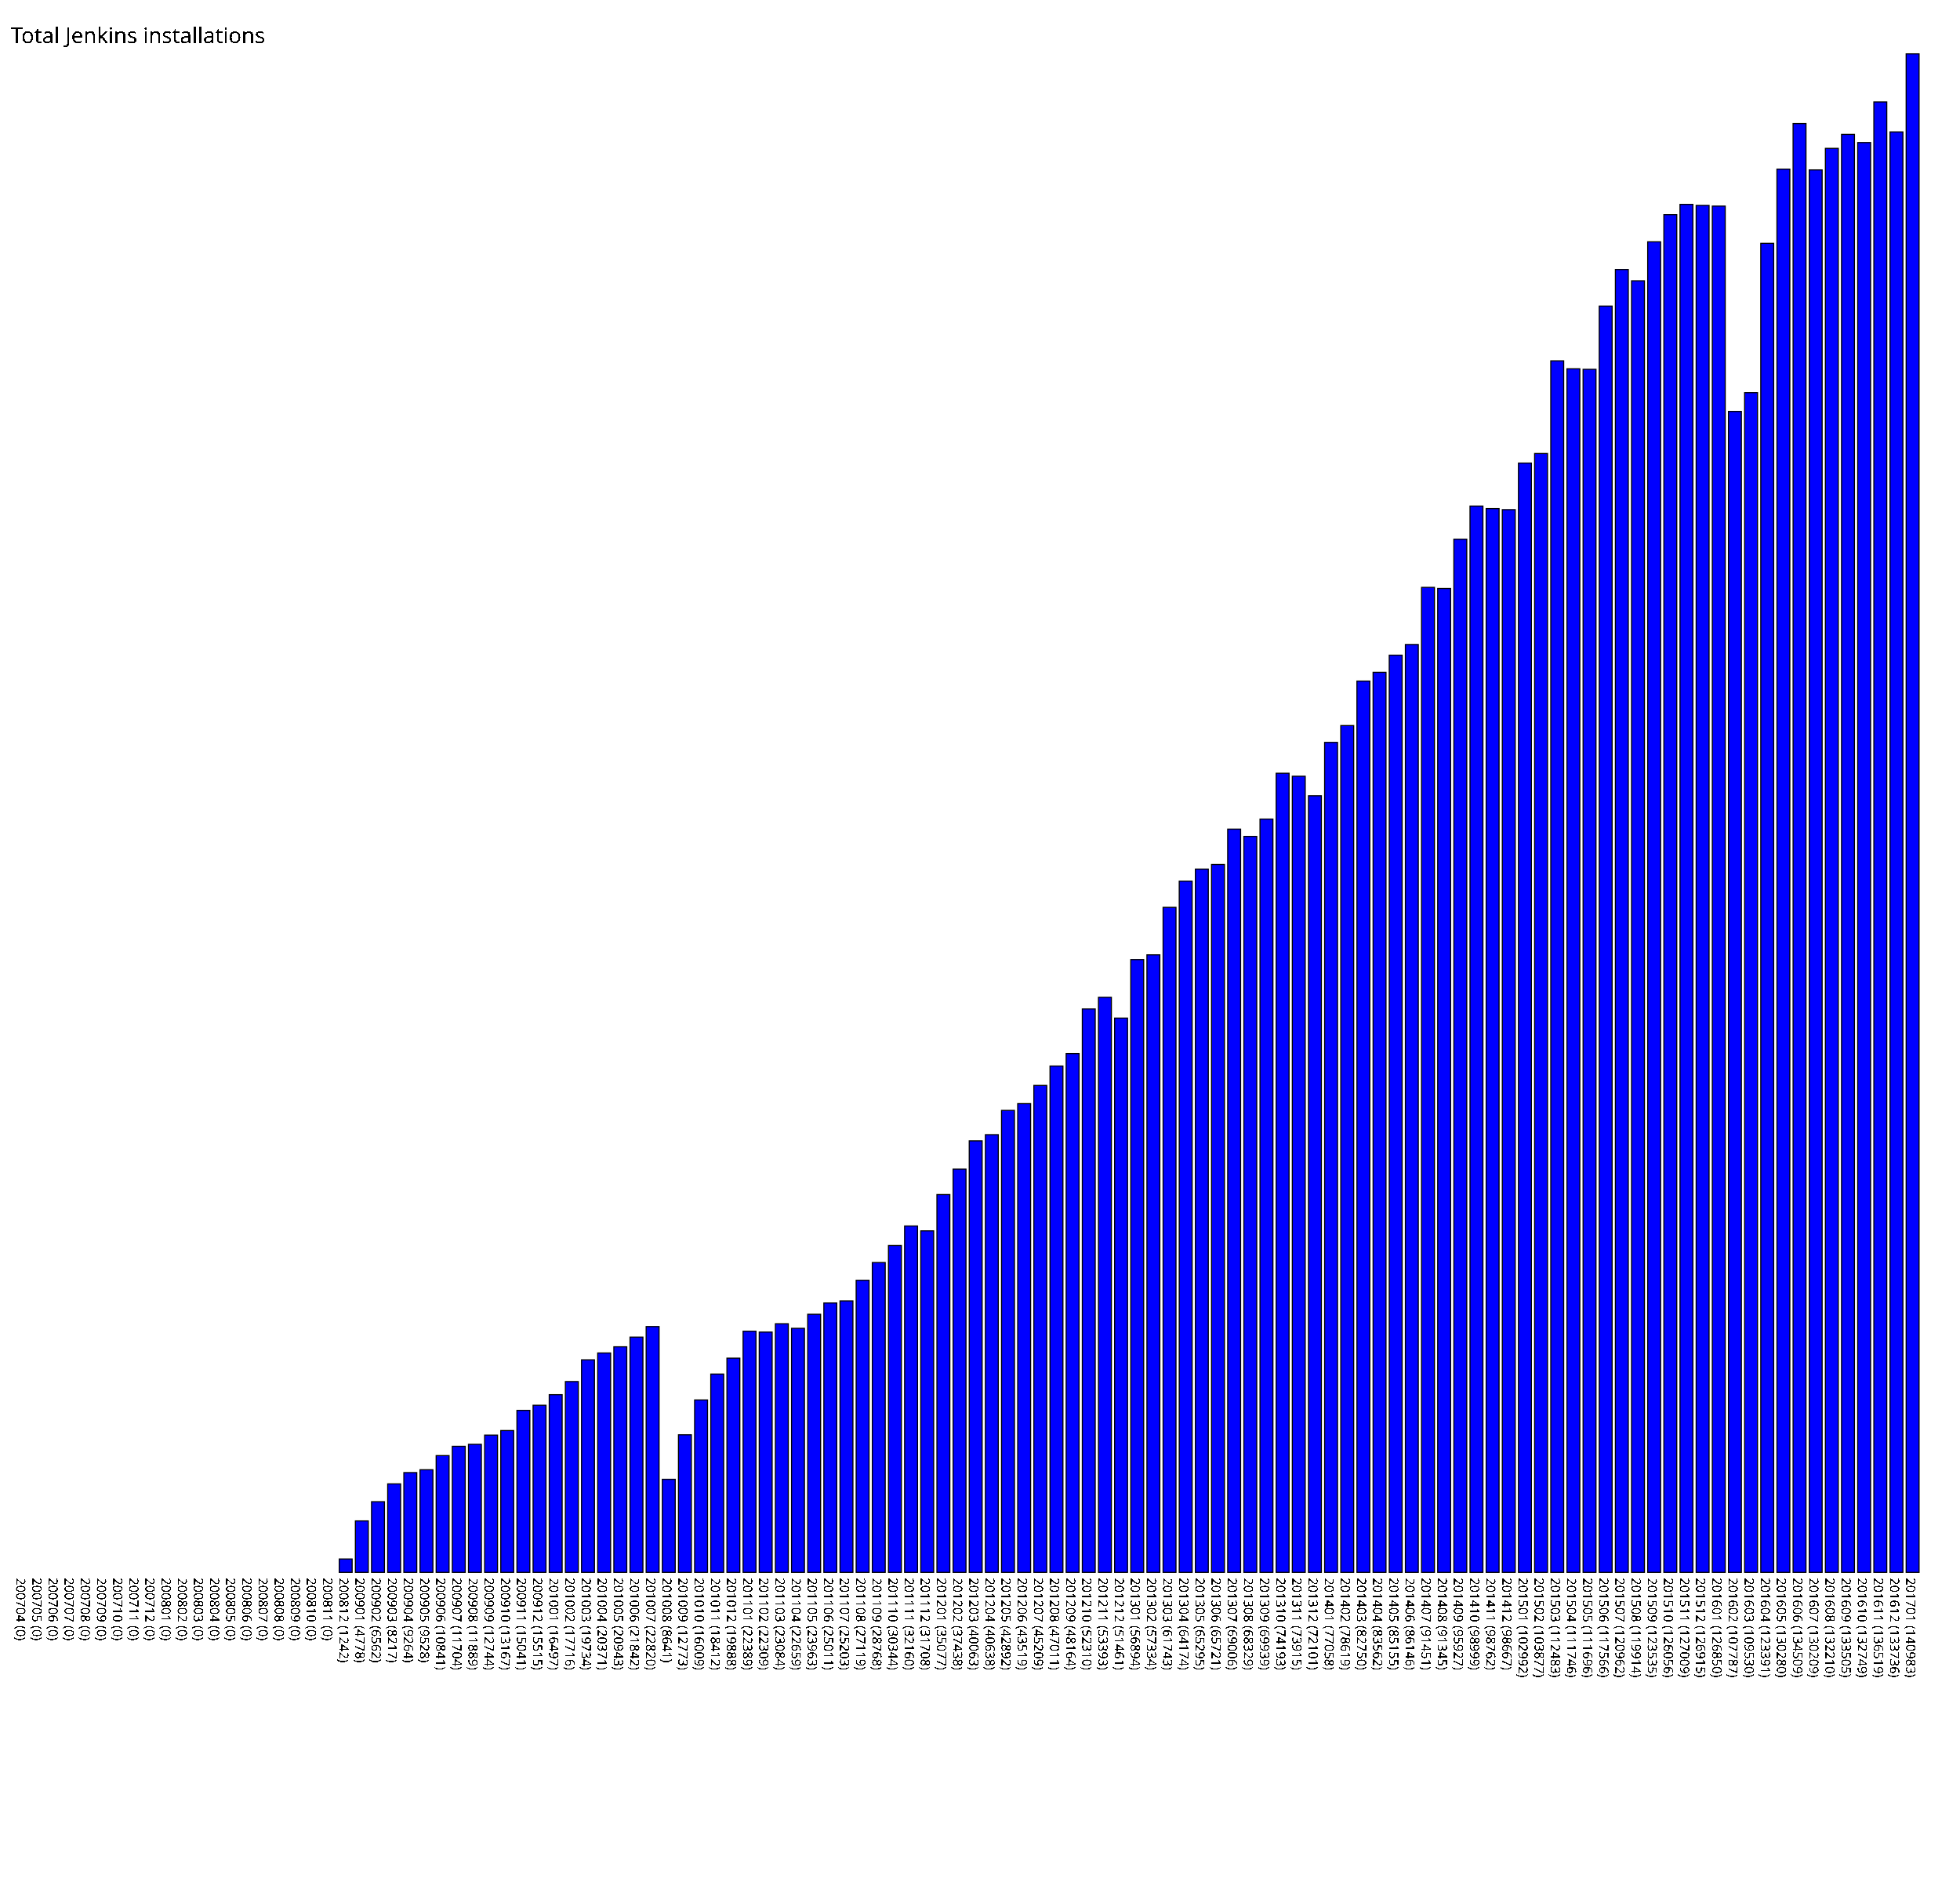
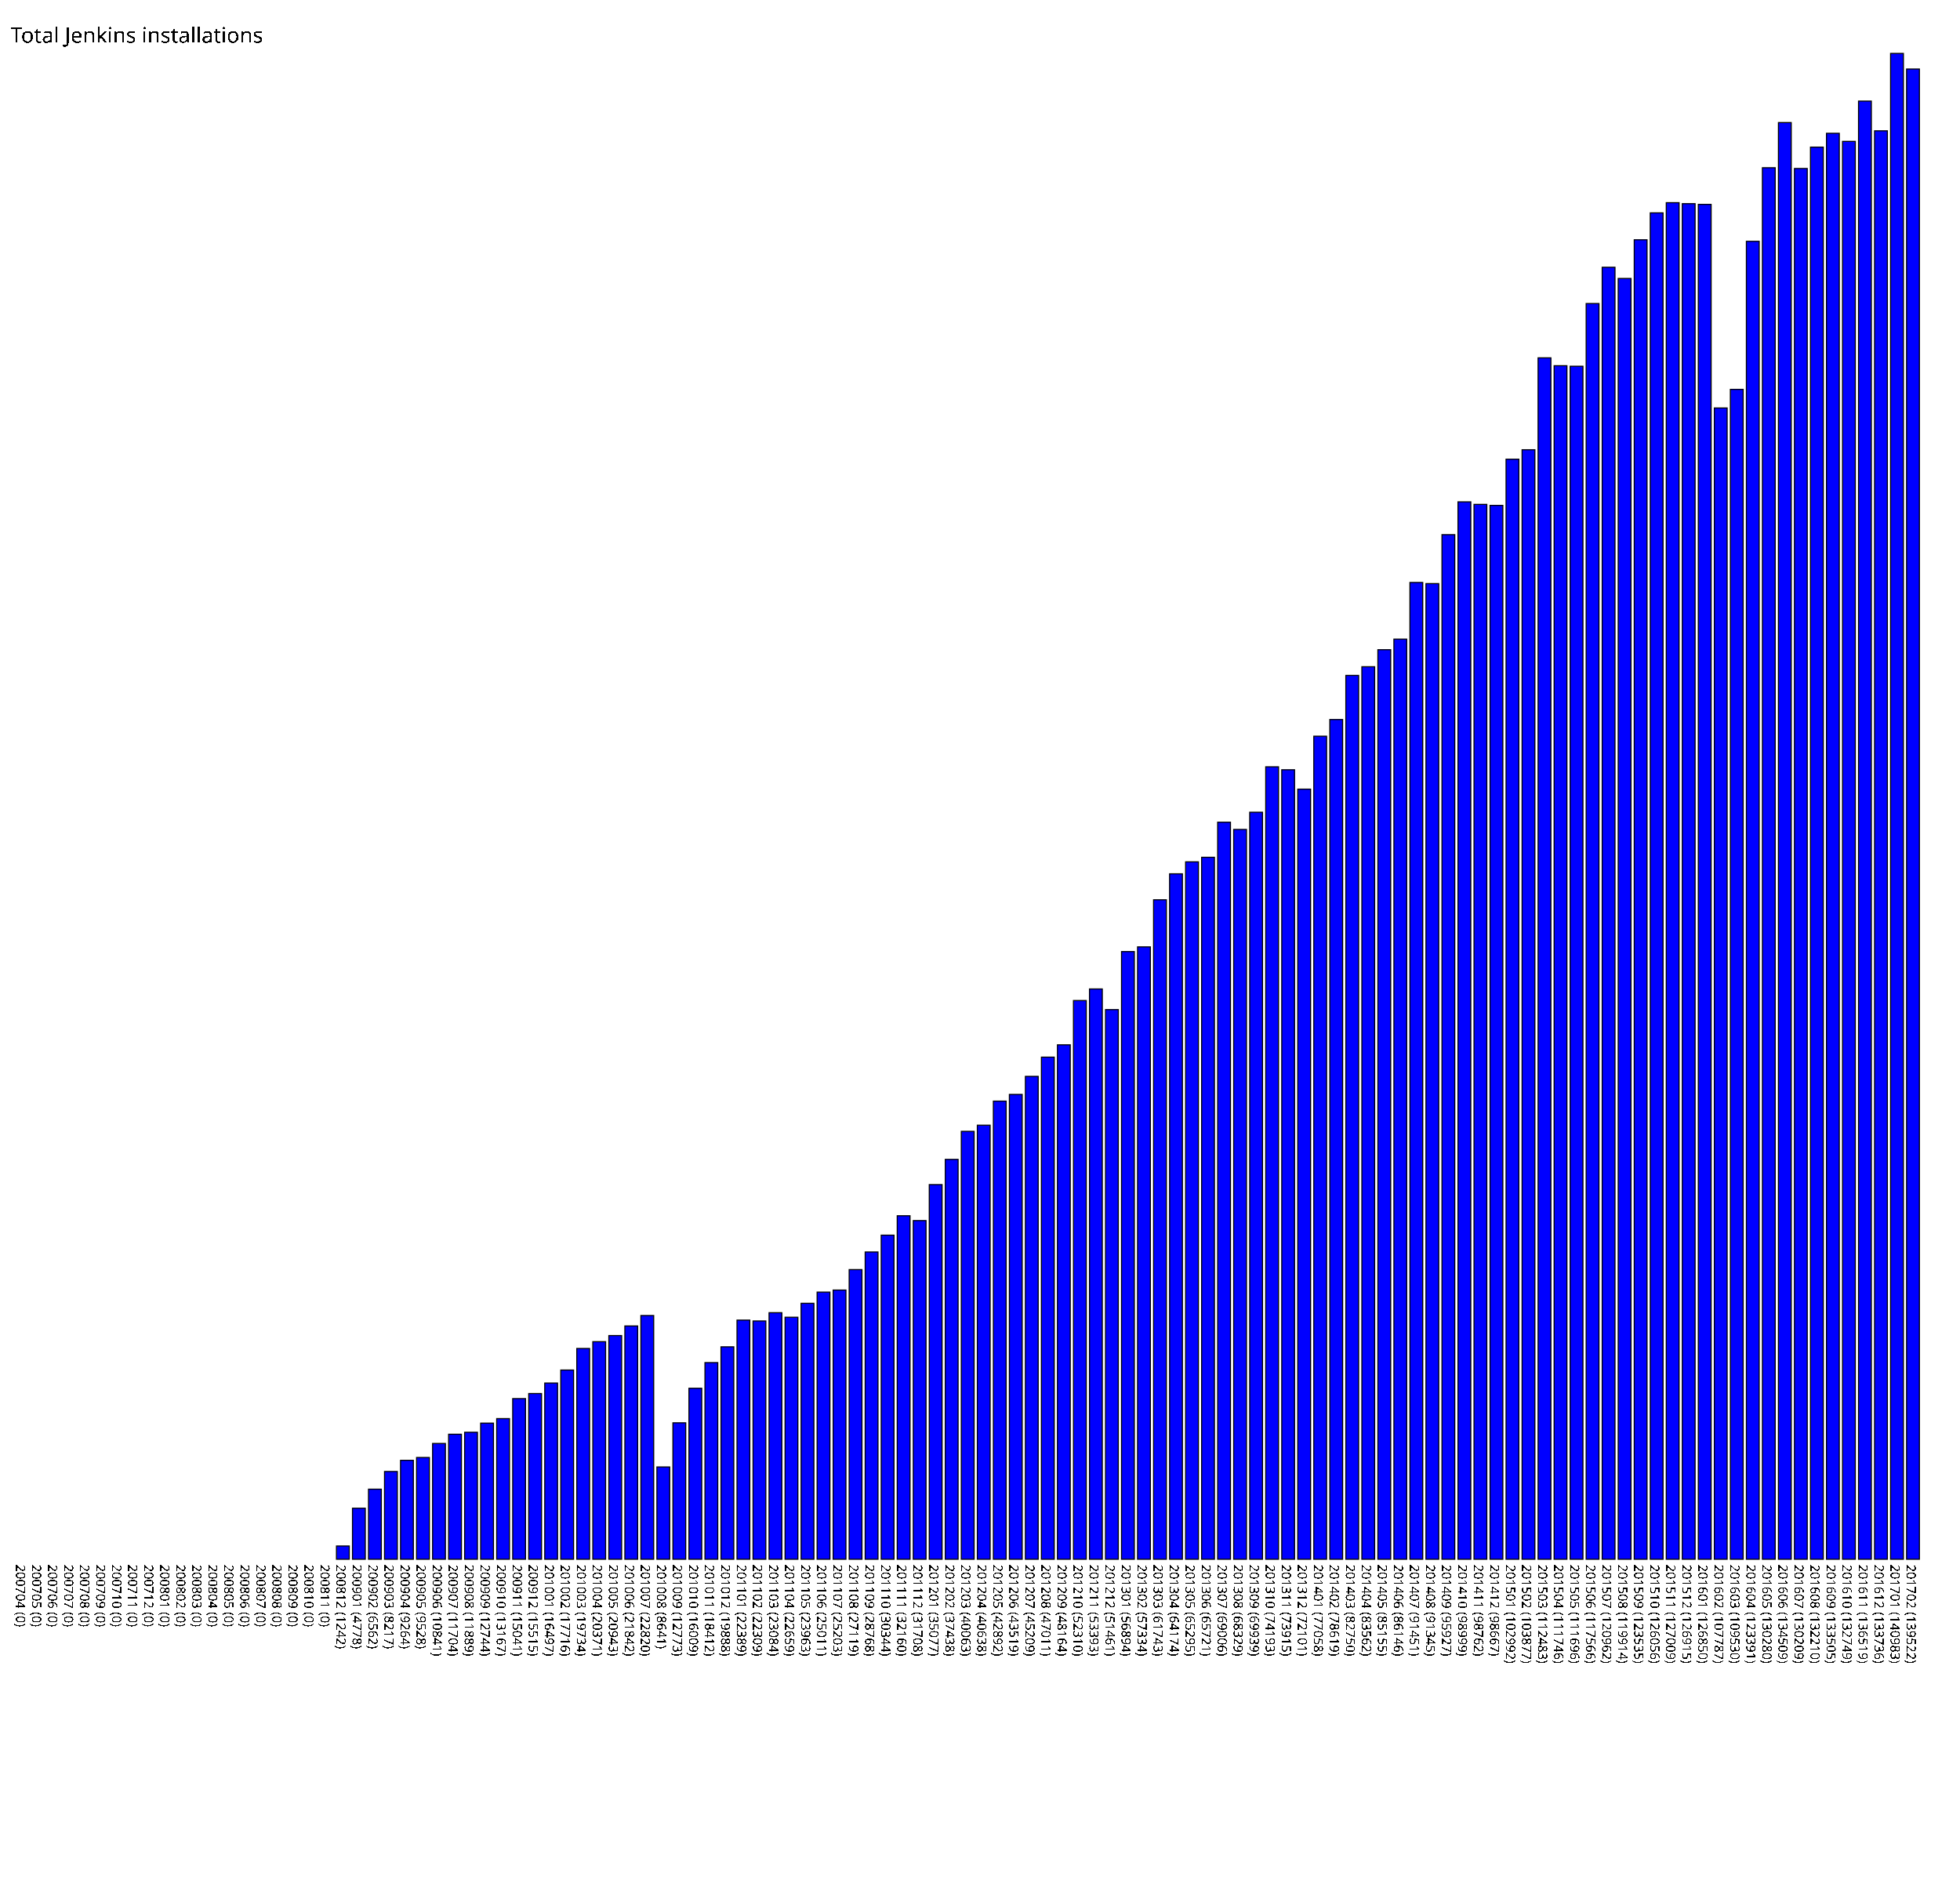
- <svg xmlns="http://www.w3.org/2000/svg" version="1.1" preserveAspectRatio="xMidYMid meet" viewBox="0 0 1820 1759.83">
+ <svg xmlns="http://www.w3.org/2000/svg" version="1.1" preserveAspectRatio="xMidYMid meet" viewBox="0 0 1835 1759.83">
  <rect fill="blue" height="0" stroke="black" width="12" x="15" y="1459.83" />
  <text x="15" y="1464.83" font-family="Tahoma" font-size="12" transform="rotate(90 15,1464.83)" text-rendering="optimizeSpeed" fill="#000000;">200704 (0)</text>
  <rect fill="blue" height="0" stroke="black" width="12" x="30" y="1459.83" />
  <text x="30" y="1464.83" font-family="Tahoma" font-size="12" transform="rotate(90 30,1464.83)" text-rendering="optimizeSpeed" fill="#000000;">200705 (0)</text>
  <rect fill="blue" height="0" stroke="black" width="12" x="45" y="1459.83" />
  <text x="45" y="1464.83" font-family="Tahoma" font-size="12" transform="rotate(90 45,1464.83)" text-rendering="optimizeSpeed" fill="#000000;">200706 (0)</text>
  <rect fill="blue" height="0" stroke="black" width="12" x="60" y="1459.83" />
  <text x="60" y="1464.83" font-family="Tahoma" font-size="12" transform="rotate(90 60,1464.83)" text-rendering="optimizeSpeed" fill="#000000;">200707 (0)</text>
  <rect fill="blue" height="0" stroke="black" width="12" x="75" y="1459.83" />
  <text x="75" y="1464.83" font-family="Tahoma" font-size="12" transform="rotate(90 75,1464.83)" text-rendering="optimizeSpeed" fill="#000000;">200708 (0)</text>
  <rect fill="blue" height="0" stroke="black" width="12" x="90" y="1459.83" />
  <text x="90" y="1464.83" font-family="Tahoma" font-size="12" transform="rotate(90 90,1464.83)" text-rendering="optimizeSpeed" fill="#000000;">200709 (0)</text>
  <rect fill="blue" height="0" stroke="black" width="12" x="105" y="1459.83" />
  <text x="105" y="1464.83" font-family="Tahoma" font-size="12" transform="rotate(90 105,1464.83)" text-rendering="optimizeSpeed" fill="#000000;">200710 (0)</text>
  <rect fill="blue" height="0" stroke="black" width="12" x="120" y="1459.83" />
  <text x="120" y="1464.83" font-family="Tahoma" font-size="12" transform="rotate(90 120,1464.83)" text-rendering="optimizeSpeed" fill="#000000;">200711 (0)</text>
  <rect fill="blue" height="0" stroke="black" width="12" x="135" y="1459.83" />
  <text x="135" y="1464.83" font-family="Tahoma" font-size="12" transform="rotate(90 135,1464.83)" text-rendering="optimizeSpeed" fill="#000000;">200712 (0)</text>
  <rect fill="blue" height="0" stroke="black" width="12" x="150" y="1459.83" />
  <text x="150" y="1464.83" font-family="Tahoma" font-size="12" transform="rotate(90 150,1464.83)" text-rendering="optimizeSpeed" fill="#000000;">200801 (0)</text>
  <rect fill="blue" height="0" stroke="black" width="12" x="165" y="1459.83" />
  <text x="165" y="1464.83" font-family="Tahoma" font-size="12" transform="rotate(90 165,1464.83)" text-rendering="optimizeSpeed" fill="#000000;">200802 (0)</text>
  <rect fill="blue" height="0" stroke="black" width="12" x="180" y="1459.83" />
  <text x="180" y="1464.83" font-family="Tahoma" font-size="12" transform="rotate(90 180,1464.83)" text-rendering="optimizeSpeed" fill="#000000;">200803 (0)</text>
  <rect fill="blue" height="0" stroke="black" width="12" x="195" y="1459.83" />
  <text x="195" y="1464.83" font-family="Tahoma" font-size="12" transform="rotate(90 195,1464.83)" text-rendering="optimizeSpeed" fill="#000000;">200804 (0)</text>
  <rect fill="blue" height="0" stroke="black" width="12" x="210" y="1459.83" />
  <text x="210" y="1464.83" font-family="Tahoma" font-size="12" transform="rotate(90 210,1464.83)" text-rendering="optimizeSpeed" fill="#000000;">200805 (0)</text>
  <rect fill="blue" height="0" stroke="black" width="12" x="225" y="1459.83" />
  <text x="225" y="1464.83" font-family="Tahoma" font-size="12" transform="rotate(90 225,1464.83)" text-rendering="optimizeSpeed" fill="#000000;">200806 (0)</text>
  <rect fill="blue" height="0" stroke="black" width="12" x="240" y="1459.83" />
  <text x="240" y="1464.83" font-family="Tahoma" font-size="12" transform="rotate(90 240,1464.83)" text-rendering="optimizeSpeed" fill="#000000;">200807 (0)</text>
  <rect fill="blue" height="0" stroke="black" width="12" x="255" y="1459.83" />
  <text x="255" y="1464.83" font-family="Tahoma" font-size="12" transform="rotate(90 255,1464.83)" text-rendering="optimizeSpeed" fill="#000000;">200808 (0)</text>
  <rect fill="blue" height="0" stroke="black" width="12" x="270" y="1459.83" />
  <text x="270" y="1464.83" font-family="Tahoma" font-size="12" transform="rotate(90 270,1464.83)" text-rendering="optimizeSpeed" fill="#000000;">200809 (0)</text>
  <rect fill="blue" height="0" stroke="black" width="12" x="285" y="1459.83" />
  <text x="285" y="1464.83" font-family="Tahoma" font-size="12" transform="rotate(90 285,1464.83)" text-rendering="optimizeSpeed" fill="#000000;">200810 (0)</text>
  <rect fill="blue" height="0" stroke="black" width="12" x="300" y="1459.83" />
  <text x="300" y="1464.83" font-family="Tahoma" font-size="12" transform="rotate(90 300,1464.83)" text-rendering="optimizeSpeed" fill="#000000;">200811 (0)</text>
  <rect fill="blue" height="12.42" stroke="black" width="12" x="315" y="1447.41" />
  <text x="315" y="1464.83" font-family="Tahoma" font-size="12" transform="rotate(90 315,1464.83)" text-rendering="optimizeSpeed" fill="#000000;">200812 (1242)</text>
  <rect fill="blue" height="47.78" stroke="black" width="12" x="330" y="1412.05" />
  <text x="330" y="1464.83" font-family="Tahoma" font-size="12" transform="rotate(90 330,1464.83)" text-rendering="optimizeSpeed" fill="#000000;">200901 (4778)</text>
  <rect fill="blue" height="65.62" stroke="black" width="12" x="345" y="1394.21" />
  <text x="345" y="1464.83" font-family="Tahoma" font-size="12" transform="rotate(90 345,1464.83)" text-rendering="optimizeSpeed" fill="#000000;">200902 (6562)</text>
  <rect fill="blue" height="82.17" stroke="black" width="12" x="360" y="1377.66" />
  <text x="360" y="1464.83" font-family="Tahoma" font-size="12" transform="rotate(90 360,1464.83)" text-rendering="optimizeSpeed" fill="#000000;">200903 (8217)</text>
  <rect fill="blue" height="92.64" stroke="black" width="12" x="375" y="1367.19" />
  <text x="375" y="1464.83" font-family="Tahoma" font-size="12" transform="rotate(90 375,1464.83)" text-rendering="optimizeSpeed" fill="#000000;">200904 (9264)</text>
  <rect fill="blue" height="95.28" stroke="black" width="12" x="390" y="1364.55" />
  <text x="390" y="1464.83" font-family="Tahoma" font-size="12" transform="rotate(90 390,1464.83)" text-rendering="optimizeSpeed" fill="#000000;">200905 (9528)</text>
  <rect fill="blue" height="108.41" stroke="black" width="12" x="405" y="1351.42" />
  <text x="405" y="1464.83" font-family="Tahoma" font-size="12" transform="rotate(90 405,1464.83)" text-rendering="optimizeSpeed" fill="#000000;">200906 (10841)</text>
  <rect fill="blue" height="117.04" stroke="black" width="12" x="420" y="1342.79" />
  <text x="420" y="1464.83" font-family="Tahoma" font-size="12" transform="rotate(90 420,1464.83)" text-rendering="optimizeSpeed" fill="#000000;">200907 (11704)</text>
  <rect fill="blue" height="118.89" stroke="black" width="12" x="435" y="1340.94" />
  <text x="435" y="1464.83" font-family="Tahoma" font-size="12" transform="rotate(90 435,1464.83)" text-rendering="optimizeSpeed" fill="#000000;">200908 (11889)</text>
  <rect fill="blue" height="127.44" stroke="black" width="12" x="450" y="1332.39" />
  <text x="450" y="1464.83" font-family="Tahoma" font-size="12" transform="rotate(90 450,1464.83)" text-rendering="optimizeSpeed" fill="#000000;">200909 (12744)</text>
  <rect fill="blue" height="131.67" stroke="black" width="12" x="465" y="1328.16" />
  <text x="465" y="1464.83" font-family="Tahoma" font-size="12" transform="rotate(90 465,1464.83)" text-rendering="optimizeSpeed" fill="#000000;">200910 (13167)</text>
  <rect fill="blue" height="150.41" stroke="black" width="12" x="480" y="1309.42" />
  <text x="480" y="1464.83" font-family="Tahoma" font-size="12" transform="rotate(90 480,1464.83)" text-rendering="optimizeSpeed" fill="#000000;">200911 (15041)</text>
  <rect fill="blue" height="155.15" stroke="black" width="12" x="495" y="1304.68" />
  <text x="495" y="1464.83" font-family="Tahoma" font-size="12" transform="rotate(90 495,1464.83)" text-rendering="optimizeSpeed" fill="#000000;">200912 (15515)</text>
  <rect fill="blue" height="164.97" stroke="black" width="12" x="510" y="1294.86" />
  <text x="510" y="1464.83" font-family="Tahoma" font-size="12" transform="rotate(90 510,1464.83)" text-rendering="optimizeSpeed" fill="#000000;">201001 (16497)</text>
  <rect fill="blue" height="177.16" stroke="black" width="12" x="525" y="1282.67" />
  <text x="525" y="1464.83" font-family="Tahoma" font-size="12" transform="rotate(90 525,1464.83)" text-rendering="optimizeSpeed" fill="#000000;">201002 (17716)</text>
  <rect fill="blue" height="197.34" stroke="black" width="12" x="540" y="1262.49" />
  <text x="540" y="1464.83" font-family="Tahoma" font-size="12" transform="rotate(90 540,1464.83)" text-rendering="optimizeSpeed" fill="#000000;">201003 (19734)</text>
  <rect fill="blue" height="203.71" stroke="black" width="12" x="555" y="1256.12" />
  <text x="555" y="1464.83" font-family="Tahoma" font-size="12" transform="rotate(90 555,1464.83)" text-rendering="optimizeSpeed" fill="#000000;">201004 (20371)</text>
  <rect fill="blue" height="209.43" stroke="black" width="12" x="570" y="1250.40" />
  <text x="570" y="1464.83" font-family="Tahoma" font-size="12" transform="rotate(90 570,1464.83)" text-rendering="optimizeSpeed" fill="#000000;">201005 (20943)</text>
  <rect fill="blue" height="218.42" stroke="black" width="12" x="585" y="1241.41" />
  <text x="585" y="1464.83" font-family="Tahoma" font-size="12" transform="rotate(90 585,1464.83)" text-rendering="optimizeSpeed" fill="#000000;">201006 (21842)</text>
  <rect fill="blue" height="228.2" stroke="black" width="12" x="600" y="1231.63" />
  <text x="600" y="1464.83" font-family="Tahoma" font-size="12" transform="rotate(90 600,1464.83)" text-rendering="optimizeSpeed" fill="#000000;">201007 (22820)</text>
  <rect fill="blue" height="86.41" stroke="black" width="12" x="615" y="1373.42" />
  <text x="615" y="1464.83" font-family="Tahoma" font-size="12" transform="rotate(90 615,1464.83)" text-rendering="optimizeSpeed" fill="#000000;">201008 (8641)</text>
  <rect fill="blue" height="127.73" stroke="black" width="12" x="630" y="1332.10" />
  <text x="630" y="1464.83" font-family="Tahoma" font-size="12" transform="rotate(90 630,1464.83)" text-rendering="optimizeSpeed" fill="#000000;">201009 (12773)</text>
  <rect fill="blue" height="160.09" stroke="black" width="12" x="645" y="1299.74" />
  <text x="645" y="1464.83" font-family="Tahoma" font-size="12" transform="rotate(90 645,1464.83)" text-rendering="optimizeSpeed" fill="#000000;">201010 (16009)</text>
  <rect fill="blue" height="184.12" stroke="black" width="12" x="660" y="1275.71" />
  <text x="660" y="1464.83" font-family="Tahoma" font-size="12" transform="rotate(90 660,1464.83)" text-rendering="optimizeSpeed" fill="#000000;">201011 (18412)</text>
  <rect fill="blue" height="198.88" stroke="black" width="12" x="675" y="1260.95" />
  <text x="675" y="1464.83" font-family="Tahoma" font-size="12" transform="rotate(90 675,1464.83)" text-rendering="optimizeSpeed" fill="#000000;">201012 (19888)</text>
  <rect fill="blue" height="223.89" stroke="black" width="12" x="690" y="1235.94" />
  <text x="690" y="1464.83" font-family="Tahoma" font-size="12" transform="rotate(90 690,1464.83)" text-rendering="optimizeSpeed" fill="#000000;">201101 (22389)</text>
  <rect fill="blue" height="223.09" stroke="black" width="12" x="705" y="1236.74" />
  <text x="705" y="1464.83" font-family="Tahoma" font-size="12" transform="rotate(90 705,1464.83)" text-rendering="optimizeSpeed" fill="#000000;">201102 (22309)</text>
  <rect fill="blue" height="230.84" stroke="black" width="12" x="720" y="1228.99" />
  <text x="720" y="1464.83" font-family="Tahoma" font-size="12" transform="rotate(90 720,1464.83)" text-rendering="optimizeSpeed" fill="#000000;">201103 (23084)</text>
  <rect fill="blue" height="226.59" stroke="black" width="12" x="735" y="1233.24" />
  <text x="735" y="1464.83" font-family="Tahoma" font-size="12" transform="rotate(90 735,1464.83)" text-rendering="optimizeSpeed" fill="#000000;">201104 (22659)</text>
  <rect fill="blue" height="239.63" stroke="black" width="12" x="750" y="1220.20" />
  <text x="750" y="1464.83" font-family="Tahoma" font-size="12" transform="rotate(90 750,1464.83)" text-rendering="optimizeSpeed" fill="#000000;">201105 (23963)</text>
  <rect fill="blue" height="250.11" stroke="black" width="12" x="765" y="1209.72" />
  <text x="765" y="1464.83" font-family="Tahoma" font-size="12" transform="rotate(90 765,1464.83)" text-rendering="optimizeSpeed" fill="#000000;">201106 (25011)</text>
  <rect fill="blue" height="252.03" stroke="black" width="12" x="780" y="1207.80" />
  <text x="780" y="1464.83" font-family="Tahoma" font-size="12" transform="rotate(90 780,1464.83)" text-rendering="optimizeSpeed" fill="#000000;">201107 (25203)</text>
  <rect fill="blue" height="271.19" stroke="black" width="12" x="795" y="1188.64" />
  <text x="795" y="1464.83" font-family="Tahoma" font-size="12" transform="rotate(90 795,1464.83)" text-rendering="optimizeSpeed" fill="#000000;">201108 (27119)</text>
  <rect fill="blue" height="287.68" stroke="black" width="12" x="810" y="1172.15" />
  <text x="810" y="1464.83" font-family="Tahoma" font-size="12" transform="rotate(90 810,1464.83)" text-rendering="optimizeSpeed" fill="#000000;">201109 (28768)</text>
  <rect fill="blue" height="303.44" stroke="black" width="12" x="825" y="1156.39" />
  <text x="825" y="1464.83" font-family="Tahoma" font-size="12" transform="rotate(90 825,1464.83)" text-rendering="optimizeSpeed" fill="#000000;">201110 (30344)</text>
  <rect fill="blue" height="321.6" stroke="black" width="12" x="840" y="1138.23" />
  <text x="840" y="1464.83" font-family="Tahoma" font-size="12" transform="rotate(90 840,1464.83)" text-rendering="optimizeSpeed" fill="#000000;">201111 (32160)</text>
  <rect fill="blue" height="317.08" stroke="black" width="12" x="855" y="1142.75" />
  <text x="855" y="1464.83" font-family="Tahoma" font-size="12" transform="rotate(90 855,1464.83)" text-rendering="optimizeSpeed" fill="#000000;">201112 (31708)</text>
  <rect fill="blue" height="350.77" stroke="black" width="12" x="870" y="1109.06" />
  <text x="870" y="1464.83" font-family="Tahoma" font-size="12" transform="rotate(90 870,1464.83)" text-rendering="optimizeSpeed" fill="#000000;">201201 (35077)</text>
  <rect fill="blue" height="374.38" stroke="black" width="12" x="885" y="1085.45" />
  <text x="885" y="1464.83" font-family="Tahoma" font-size="12" transform="rotate(90 885,1464.83)" text-rendering="optimizeSpeed" fill="#000000;">201202 (37438)</text>
  <rect fill="blue" height="400.63" stroke="black" width="12" x="900" y="1059.20" />
  <text x="900" y="1464.83" font-family="Tahoma" font-size="12" transform="rotate(90 900,1464.83)" text-rendering="optimizeSpeed" fill="#000000;">201203 (40063)</text>
  <rect fill="blue" height="406.38" stroke="black" width="12" x="915" y="1053.45" />
  <text x="915" y="1464.83" font-family="Tahoma" font-size="12" transform="rotate(90 915,1464.83)" text-rendering="optimizeSpeed" fill="#000000;">201204 (40638)</text>
  <rect fill="blue" height="428.92" stroke="black" width="12" x="930" y="1030.91" />
  <text x="930" y="1464.83" font-family="Tahoma" font-size="12" transform="rotate(90 930,1464.83)" text-rendering="optimizeSpeed" fill="#000000;">201205 (42892)</text>
  <rect fill="blue" height="435.19" stroke="black" width="12" x="945" y="1024.64" />
  <text x="945" y="1464.83" font-family="Tahoma" font-size="12" transform="rotate(90 945,1464.83)" text-rendering="optimizeSpeed" fill="#000000;">201206 (43519)</text>
  <rect fill="blue" height="452.09" stroke="black" width="12" x="960" y="1007.74" />
  <text x="960" y="1464.83" font-family="Tahoma" font-size="12" transform="rotate(90 960,1464.83)" text-rendering="optimizeSpeed" fill="#000000;">201207 (45209)</text>
  <rect fill="blue" height="470.11" stroke="black" width="12" x="975" y="989.72" />
  <text x="975" y="1464.83" font-family="Tahoma" font-size="12" transform="rotate(90 975,1464.83)" text-rendering="optimizeSpeed" fill="#000000;">201208 (47011)</text>
  <rect fill="blue" height="481.64" stroke="black" width="12" x="990" y="978.19" />
  <text x="990" y="1464.83" font-family="Tahoma" font-size="12" transform="rotate(90 990,1464.83)" text-rendering="optimizeSpeed" fill="#000000;">201209 (48164)</text>
  <rect fill="blue" height="523.1" stroke="black" width="12" x="1005" y="936.73" />
  <text x="1005" y="1464.83" font-family="Tahoma" font-size="12" transform="rotate(90 1005,1464.83)" text-rendering="optimizeSpeed" fill="#000000;">201210 (52310)</text>
  <rect fill="blue" height="533.93" stroke="black" width="12" x="1020" y="925.90" />
  <text x="1020" y="1464.83" font-family="Tahoma" font-size="12" transform="rotate(90 1020,1464.83)" text-rendering="optimizeSpeed" fill="#000000;">201211 (53393)</text>
  <rect fill="blue" height="514.61" stroke="black" width="12" x="1035" y="945.22" />
  <text x="1035" y="1464.83" font-family="Tahoma" font-size="12" transform="rotate(90 1035,1464.83)" text-rendering="optimizeSpeed" fill="#000000;">201212 (51461)</text>
  <rect fill="blue" height="568.94" stroke="black" width="12" x="1050" y="890.89" />
  <text x="1050" y="1464.83" font-family="Tahoma" font-size="12" transform="rotate(90 1050,1464.83)" text-rendering="optimizeSpeed" fill="#000000;">201301 (56894)</text>
  <rect fill="blue" height="573.34" stroke="black" width="12" x="1065" y="886.49" />
  <text x="1065" y="1464.83" font-family="Tahoma" font-size="12" transform="rotate(90 1065,1464.83)" text-rendering="optimizeSpeed" fill="#000000;">201302 (57334)</text>
  <rect fill="blue" height="617.43" stroke="black" width="12" x="1080" y="842.40" />
  <text x="1080" y="1464.83" font-family="Tahoma" font-size="12" transform="rotate(90 1080,1464.83)" text-rendering="optimizeSpeed" fill="#000000;">201303 (61743)</text>
  <rect fill="blue" height="641.74" stroke="black" width="12" x="1095" y="818.09" />
  <text x="1095" y="1464.83" font-family="Tahoma" font-size="12" transform="rotate(90 1095,1464.83)" text-rendering="optimizeSpeed" fill="#000000;">201304 (64174)</text>
  <rect fill="blue" height="652.95" stroke="black" width="12" x="1110" y="806.88" />
  <text x="1110" y="1464.83" font-family="Tahoma" font-size="12" transform="rotate(90 1110,1464.83)" text-rendering="optimizeSpeed" fill="#000000;">201305 (65295)</text>
  <rect fill="blue" height="657.21" stroke="black" width="12" x="1125" y="802.62" />
  <text x="1125" y="1464.83" font-family="Tahoma" font-size="12" transform="rotate(90 1125,1464.83)" text-rendering="optimizeSpeed" fill="#000000;">201306 (65721)</text>
  <rect fill="blue" height="690.06" stroke="black" width="12" x="1140" y="769.77" />
  <text x="1140" y="1464.83" font-family="Tahoma" font-size="12" transform="rotate(90 1140,1464.83)" text-rendering="optimizeSpeed" fill="#000000;">201307 (69006)</text>
  <rect fill="blue" height="683.29" stroke="black" width="12" x="1155" y="776.54" />
  <text x="1155" y="1464.83" font-family="Tahoma" font-size="12" transform="rotate(90 1155,1464.83)" text-rendering="optimizeSpeed" fill="#000000;">201308 (68329)</text>
  <rect fill="blue" height="699.39" stroke="black" width="12" x="1170" y="760.44" />
  <text x="1170" y="1464.83" font-family="Tahoma" font-size="12" transform="rotate(90 1170,1464.83)" text-rendering="optimizeSpeed" fill="#000000;">201309 (69939)</text>
  <rect fill="blue" height="741.93" stroke="black" width="12" x="1185" y="717.90" />
  <text x="1185" y="1464.83" font-family="Tahoma" font-size="12" transform="rotate(90 1185,1464.83)" text-rendering="optimizeSpeed" fill="#000000;">201310 (74193)</text>
  <rect fill="blue" height="739.15" stroke="black" width="12" x="1200" y="720.68" />
  <text x="1200" y="1464.83" font-family="Tahoma" font-size="12" transform="rotate(90 1200,1464.83)" text-rendering="optimizeSpeed" fill="#000000;">201311 (73915)</text>
  <rect fill="blue" height="721.01" stroke="black" width="12" x="1215" y="738.82" />
  <text x="1215" y="1464.83" font-family="Tahoma" font-size="12" transform="rotate(90 1215,1464.83)" text-rendering="optimizeSpeed" fill="#000000;">201312 (72101)</text>
  <rect fill="blue" height="770.58" stroke="black" width="12" x="1230" y="689.25" />
  <text x="1230" y="1464.83" font-family="Tahoma" font-size="12" transform="rotate(90 1230,1464.83)" text-rendering="optimizeSpeed" fill="#000000;">201401 (77058)</text>
  <rect fill="blue" height="786.19" stroke="black" width="12" x="1245" y="673.64" />
  <text x="1245" y="1464.83" font-family="Tahoma" font-size="12" transform="rotate(90 1245,1464.83)" text-rendering="optimizeSpeed" fill="#000000;">201402 (78619)</text>
  <rect fill="blue" height="827.5" stroke="black" width="12" x="1260" y="632.33" />
  <text x="1260" y="1464.83" font-family="Tahoma" font-size="12" transform="rotate(90 1260,1464.83)" text-rendering="optimizeSpeed" fill="#000000;">201403 (82750)</text>
  <rect fill="blue" height="835.62" stroke="black" width="12" x="1275" y="624.21" />
  <text x="1275" y="1464.83" font-family="Tahoma" font-size="12" transform="rotate(90 1275,1464.83)" text-rendering="optimizeSpeed" fill="#000000;">201404 (83562)</text>
  <rect fill="blue" height="851.55" stroke="black" width="12" x="1290" y="608.28" />
  <text x="1290" y="1464.83" font-family="Tahoma" font-size="12" transform="rotate(90 1290,1464.83)" text-rendering="optimizeSpeed" fill="#000000;">201405 (85155)</text>
  <rect fill="blue" height="861.46" stroke="black" width="12" x="1305" y="598.37" />
  <text x="1305" y="1464.83" font-family="Tahoma" font-size="12" transform="rotate(90 1305,1464.83)" text-rendering="optimizeSpeed" fill="#000000;">201406 (86146)</text>
  <rect fill="blue" height="914.51" stroke="black" width="12" x="1320" y="545.32" />
  <text x="1320" y="1464.83" font-family="Tahoma" font-size="12" transform="rotate(90 1320,1464.83)" text-rendering="optimizeSpeed" fill="#000000;">201407 (91451)</text>
  <rect fill="blue" height="913.45" stroke="black" width="12" x="1335" y="546.38" />
  <text x="1335" y="1464.83" font-family="Tahoma" font-size="12" transform="rotate(90 1335,1464.83)" text-rendering="optimizeSpeed" fill="#000000;">201408 (91345)</text>
  <rect fill="blue" height="959.27" stroke="black" width="12" x="1350" y="500.56" />
  <text x="1350" y="1464.83" font-family="Tahoma" font-size="12" transform="rotate(90 1350,1464.83)" text-rendering="optimizeSpeed" fill="#000000;">201409 (95927)</text>
  <rect fill="blue" height="989.99" stroke="black" width="12" x="1365" y="469.84" />
  <text x="1365" y="1464.83" font-family="Tahoma" font-size="12" transform="rotate(90 1365,1464.83)" text-rendering="optimizeSpeed" fill="#000000;">201410 (98999)</text>
  <rect fill="blue" height="987.62" stroke="black" width="12" x="1380" y="472.21" />
  <text x="1380" y="1464.83" font-family="Tahoma" font-size="12" transform="rotate(90 1380,1464.83)" text-rendering="optimizeSpeed" fill="#000000;">201411 (98762)</text>
  <rect fill="blue" height="986.67" stroke="black" width="12" x="1395" y="473.16" />
  <text x="1395" y="1464.83" font-family="Tahoma" font-size="12" transform="rotate(90 1395,1464.83)" text-rendering="optimizeSpeed" fill="#000000;">201412 (98667)</text>
  <rect fill="blue" height="1029.92" stroke="black" width="12" x="1410" y="429.91" />
  <text x="1410" y="1464.83" font-family="Tahoma" font-size="12" transform="rotate(90 1410,1464.83)" text-rendering="optimizeSpeed" fill="#000000;">201501 (102992)</text>
  <rect fill="blue" height="1038.77" stroke="black" width="12" x="1425" y="421.06" />
  <text x="1425" y="1464.83" font-family="Tahoma" font-size="12" transform="rotate(90 1425,1464.83)" text-rendering="optimizeSpeed" fill="#000000;">201502 (103877)</text>
  <rect fill="blue" height="1124.83" stroke="black" width="12" x="1440" y="335.00" />
  <text x="1440" y="1464.83" font-family="Tahoma" font-size="12" transform="rotate(90 1440,1464.83)" text-rendering="optimizeSpeed" fill="#000000;">201503 (112483)</text>
  <rect fill="blue" height="1117.46" stroke="black" width="12" x="1455" y="342.37" />
  <text x="1455" y="1464.83" font-family="Tahoma" font-size="12" transform="rotate(90 1455,1464.83)" text-rendering="optimizeSpeed" fill="#000000;">201504 (111746)</text>
  <rect fill="blue" height="1116.96" stroke="black" width="12" x="1470" y="342.87" />
  <text x="1470" y="1464.83" font-family="Tahoma" font-size="12" transform="rotate(90 1470,1464.83)" text-rendering="optimizeSpeed" fill="#000000;">201505 (111696)</text>
  <rect fill="blue" height="1175.66" stroke="black" width="12" x="1485" y="284.17" />
  <text x="1485" y="1464.83" font-family="Tahoma" font-size="12" transform="rotate(90 1485,1464.83)" text-rendering="optimizeSpeed" fill="#000000;">201506 (117566)</text>
  <rect fill="blue" height="1209.62" stroke="black" width="12" x="1500" y="250.21" />
  <text x="1500" y="1464.83" font-family="Tahoma" font-size="12" transform="rotate(90 1500,1464.83)" text-rendering="optimizeSpeed" fill="#000000;">201507 (120962)</text>
  <rect fill="blue" height="1199.14" stroke="black" width="12" x="1515" y="260.69" />
  <text x="1515" y="1464.83" font-family="Tahoma" font-size="12" transform="rotate(90 1515,1464.83)" text-rendering="optimizeSpeed" fill="#000000;">201508 (119914)</text>
  <rect fill="blue" height="1235.35" stroke="black" width="12" x="1530" y="224.48" />
  <text x="1530" y="1464.83" font-family="Tahoma" font-size="12" transform="rotate(90 1530,1464.83)" text-rendering="optimizeSpeed" fill="#000000;">201509 (123535)</text>
  <rect fill="blue" height="1260.56" stroke="black" width="12" x="1545" y="199.27" />
  <text x="1545" y="1464.83" font-family="Tahoma" font-size="12" transform="rotate(90 1545,1464.83)" text-rendering="optimizeSpeed" fill="#000000;">201510 (126056)</text>
  <rect fill="blue" height="1270.09" stroke="black" width="12" x="1560" y="189.74" />
  <text x="1560" y="1464.83" font-family="Tahoma" font-size="12" transform="rotate(90 1560,1464.83)" text-rendering="optimizeSpeed" fill="#000000;">201511 (127009)</text>
  <rect fill="blue" height="1269.15" stroke="black" width="12" x="1575" y="190.68" />
  <text x="1575" y="1464.83" font-family="Tahoma" font-size="12" transform="rotate(90 1575,1464.83)" text-rendering="optimizeSpeed" fill="#000000;">201512 (126915)</text>
  <rect fill="blue" height="1268.5" stroke="black" width="12" x="1590" y="191.33" />
  <text x="1590" y="1464.83" font-family="Tahoma" font-size="12" transform="rotate(90 1590,1464.83)" text-rendering="optimizeSpeed" fill="#000000;">201601 (126850)</text>
  <rect fill="blue" height="1077.87" stroke="black" width="12" x="1605" y="381.96" />
  <text x="1605" y="1464.83" font-family="Tahoma" font-size="12" transform="rotate(90 1605,1464.83)" text-rendering="optimizeSpeed" fill="#000000;">201602 (107787)</text>
  <rect fill="blue" height="1095.3" stroke="black" width="12" x="1620" y="364.53" />
  <text x="1620" y="1464.83" font-family="Tahoma" font-size="12" transform="rotate(90 1620,1464.83)" text-rendering="optimizeSpeed" fill="#000000;">201603 (109530)</text>
  <rect fill="blue" height="1233.91" stroke="black" width="12" x="1635" y="225.92" />
  <text x="1635" y="1464.83" font-family="Tahoma" font-size="12" transform="rotate(90 1635,1464.83)" text-rendering="optimizeSpeed" fill="#000000;">201604 (123391)</text>
  <rect fill="blue" height="1302.8" stroke="black" width="12" x="1650" y="157.03" />
  <text x="1650" y="1464.83" font-family="Tahoma" font-size="12" transform="rotate(90 1650,1464.83)" text-rendering="optimizeSpeed" fill="#000000;">201605 (130280)</text>
  <rect fill="blue" height="1345.09" stroke="black" width="12" x="1665" y="114.74" />
  <text x="1665" y="1464.83" font-family="Tahoma" font-size="12" transform="rotate(90 1665,1464.83)" text-rendering="optimizeSpeed" fill="#000000;">201606 (134509)</text>
  <rect fill="blue" height="1302.09" stroke="black" width="12" x="1680" y="157.74" />
  <text x="1680" y="1464.83" font-family="Tahoma" font-size="12" transform="rotate(90 1680,1464.83)" text-rendering="optimizeSpeed" fill="#000000;">201607 (130209)</text>
  <rect fill="blue" height="1322.1" stroke="black" width="12" x="1695" y="137.73" />
  <text x="1695" y="1464.83" font-family="Tahoma" font-size="12" transform="rotate(90 1695,1464.83)" text-rendering="optimizeSpeed" fill="#000000;">201608 (132210)</text>
  <rect fill="blue" height="1335.05" stroke="black" width="12" x="1710" y="124.78" />
  <text x="1710" y="1464.83" font-family="Tahoma" font-size="12" transform="rotate(90 1710,1464.83)" text-rendering="optimizeSpeed" fill="#000000;">201609 (133505)</text>
  <rect fill="blue" height="1327.49" stroke="black" width="12" x="1725" y="132.34" />
  <text x="1725" y="1464.83" font-family="Tahoma" font-size="12" transform="rotate(90 1725,1464.83)" text-rendering="optimizeSpeed" fill="#000000;">201610 (132749)</text>
  <rect fill="blue" height="1365.19" stroke="black" width="12" x="1740" y="94.64" />
  <text x="1740" y="1464.83" font-family="Tahoma" font-size="12" transform="rotate(90 1740,1464.83)" text-rendering="optimizeSpeed" fill="#000000;">201611 (136519)</text>
  <rect fill="blue" height="1337.36" stroke="black" width="12" x="1755" y="122.47" />
  <text x="1755" y="1464.83" font-family="Tahoma" font-size="12" transform="rotate(90 1755,1464.83)" text-rendering="optimizeSpeed" fill="#000000;">201612 (133736)</text>
  <rect fill="blue" height="1409.83" stroke="black" width="12" x="1770" y="50.00" />
  <text x="1770" y="1464.83" font-family="Tahoma" font-size="12" transform="rotate(90 1770,1464.83)" text-rendering="optimizeSpeed" fill="#000000;">201701 (140983)</text>
+   <rect fill="blue" height="1395.22" stroke="black" width="12" x="1785" y="64.61" />
+   <text x="1785" y="1464.83" font-family="Tahoma" font-size="12" transform="rotate(90 1785,1464.83)" text-rendering="optimizeSpeed" fill="#000000;">201702 (139522)</text>
  <text x="10" y="40" font-family="Tahoma" font-size="20" text-rendering="optimizeSpeed" fill="#000000;">Total Jenkins installations</text>
</svg>
